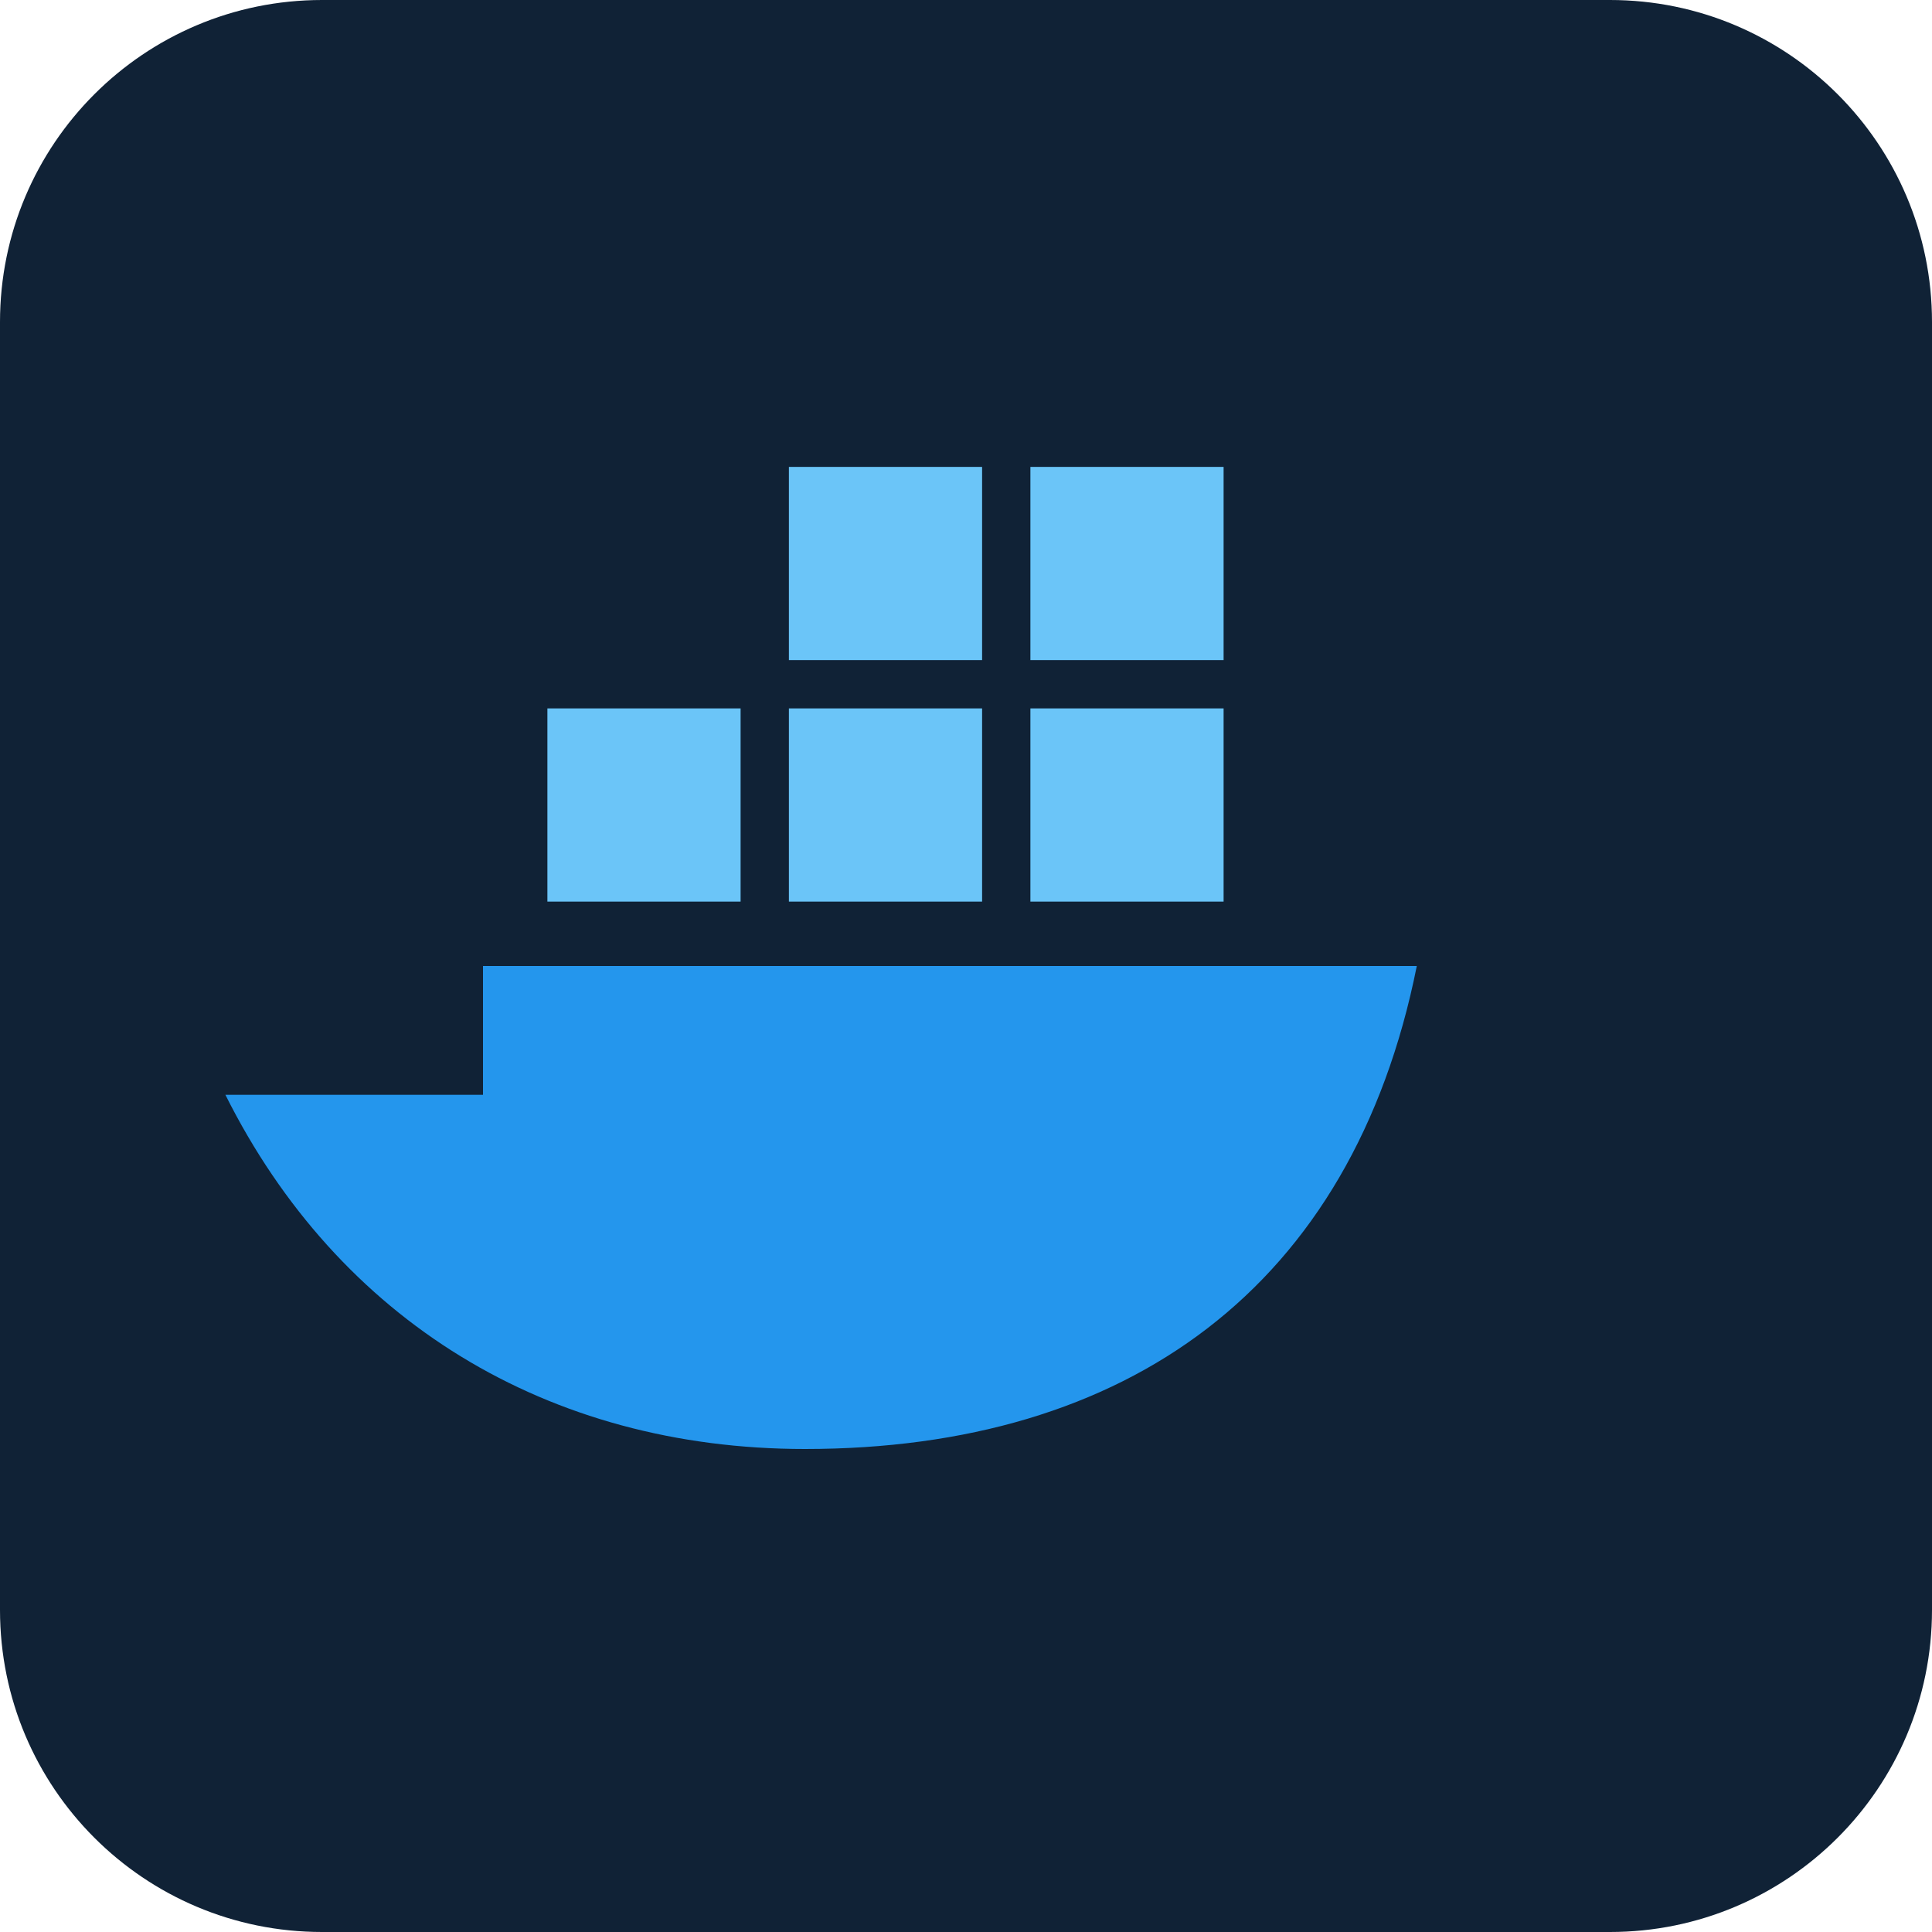
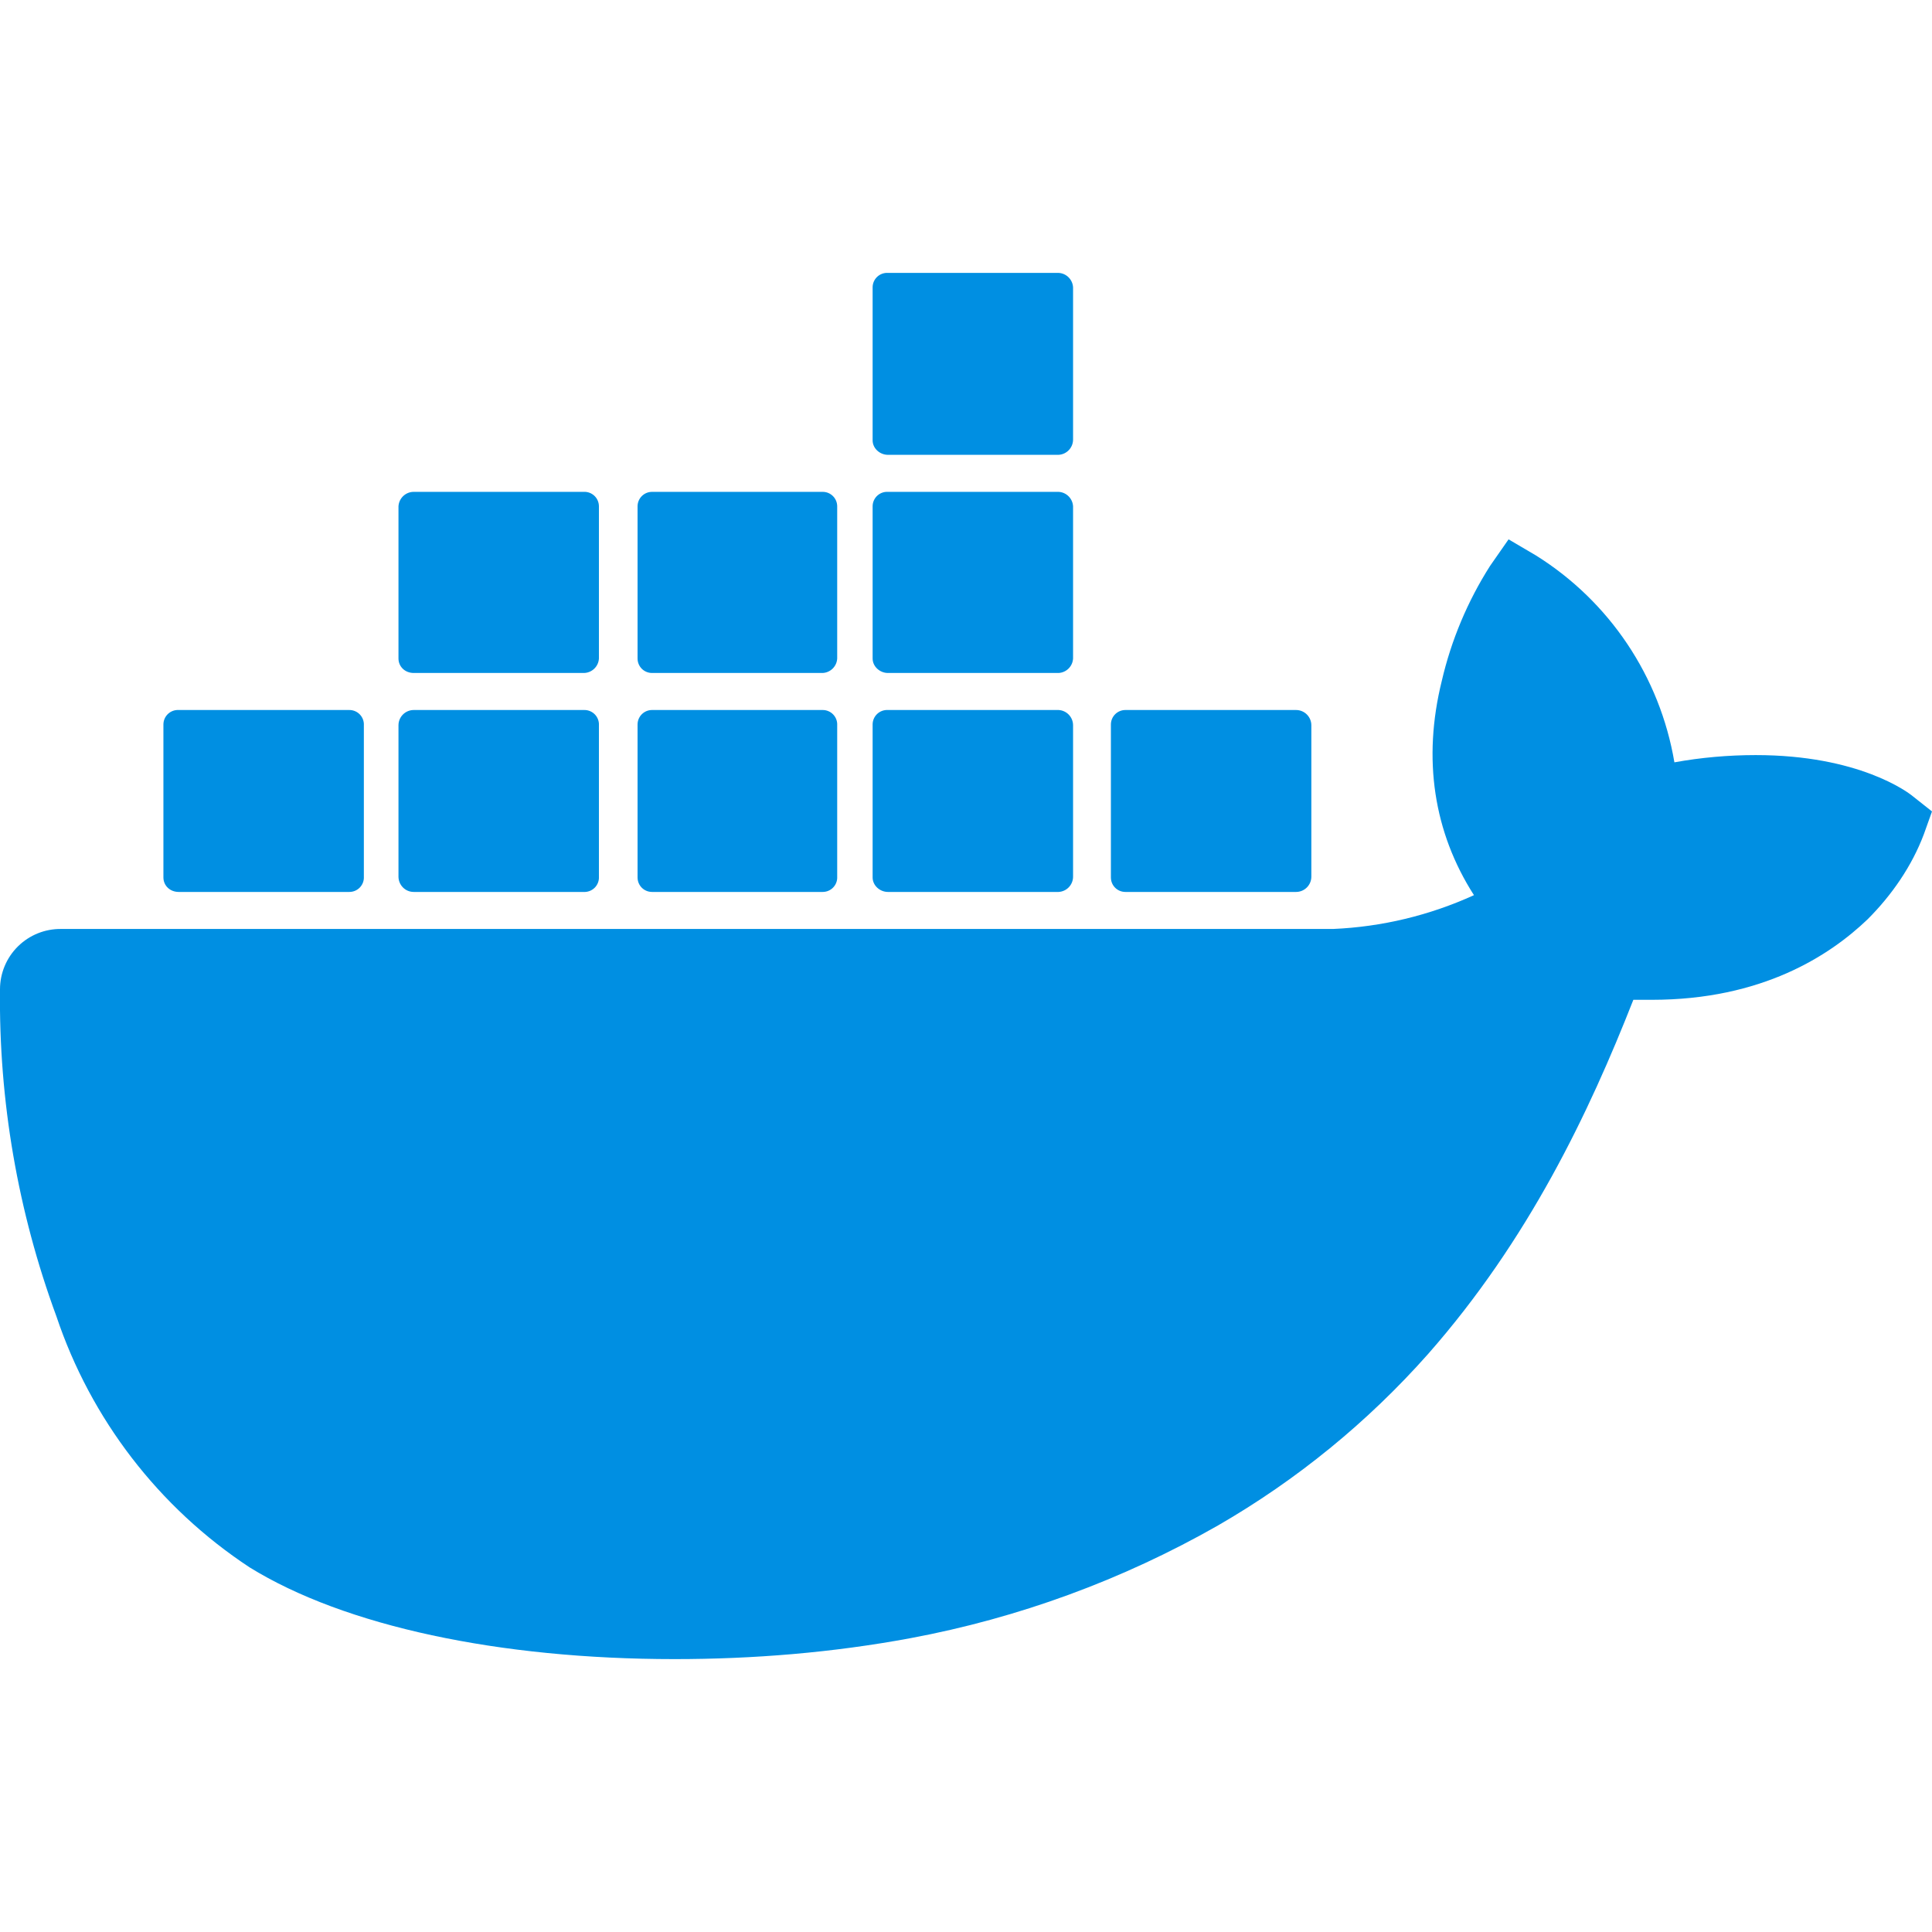
- <svg xmlns="http://www.w3.org/2000/svg" viewBox="0 0 120 120" role="img" aria-label="Docker">
-   <rect width="120" height="120" rx="20" fill="#102236" />
-   <path d="M30 60h58c-4 20-18 30-38 30-16 0-29-8-36-22h16z" fill="#2496ed" />
-   <path d="M34 44h12v12H34zm15 0h12v12H49zm15 0h12v12H64zM49 29h12v12H49zm15 0h12v12H64z" fill="#6bc5f8" />
+ <svg xmlns="http://www.w3.org/2000/svg" viewBox="0 0 24 24" fill="#008fe2">
+   <path d="M13.98 11.08h2.12a.19.19 0 0 0 .19-.19V9.01a.19.19 0 0 0-.19-.19h-2.12a.18.18 0 0 0-.18.18v1.9c0 .1.08.18.18.18m-2.95-5.43h2.12a.19.19 0 0 0 .18-.19V3.57a.19.19 0 0 0-.18-.18h-2.12a.18.18 0 0 0-.19.18v1.9c0 .1.09.18.19.18m0 2.71h2.12a.19.19 0 0 0 .18-.18V6.29a.19.19 0 0 0-.18-.18h-2.12a.18.18 0 0 0-.19.18v1.89c0 .1.09.18.19.18m-2.93 0h2.12a.19.19 0 0 0 .18-.18V6.29a.18.18 0 0 0-.18-.18H8.1a.18.18 0 0 0-.18.18v1.89c0 .1.08.18.18.18m-2.96 0h2.11a.19.19 0 0 0 .19-.18V6.29a.18.18 0 0 0-.19-.18H5.14a.19.19 0 0 0-.19.18v1.89c0 .1.08.18.19.18m5.89 2.72h2.12a.19.19 0 0 0 .18-.19V9.01a.19.19 0 0 0-.18-.19h-2.12a.18.18 0 0 0-.19.18v1.9c0 .1.09.18.19.18m-2.93 0h2.12a.18.18 0 0 0 .18-.19V9.01a.18.18 0 0 0-.18-.19H8.1a.18.18 0 0 0-.18.18v1.9c0 .1.08.18.18.18m-2.96 0h2.11a.18.18 0 0 0 .19-.19V9.01a.18.18 0 0 0-.18-.19H5.14a.19.19 0 0 0-.19.19v1.88c0 .1.08.19.19.19m-2.92 0h2.12a.18.18 0 0 0 .18-.19V9.01a.18.18 0 0 0-.18-.19H2.22a.18.18 0 0 0-.19.18v1.9c0 .1.08.18.19.18m21.54-1.19c-.06-.05-.67-.51-1.95-.51-.34 0-.68.03-1.01.09a3.77 3.77 0 0 0-1.72-2.57l-.34-.2-.23.33a4.6 4.6 0 0 0-.6 1.43c-.24.97-.1 1.88.4 2.66a4.7 4.7 0 0 1-1.75.42H.76a.75.75 0 0 0-.76.75 11.38 11.38 0 0 0 .7 4.06 6.03 6.03 0 0 0 2.4 3.12c1.18.73 3.1 1.14 5.28 1.14.98 0 1.96-.08 2.93-.26a12.25 12.25 0 0 0 3.82-1.4 10.5 10.5 0 0 0 2.61-2.13c1.25-1.42 2-3 2.55-4.4h.23c1.37 0 2.21-.55 2.68-1 .3-.3.55-.66.7-1.06l.1-.28Z" />
</svg>
